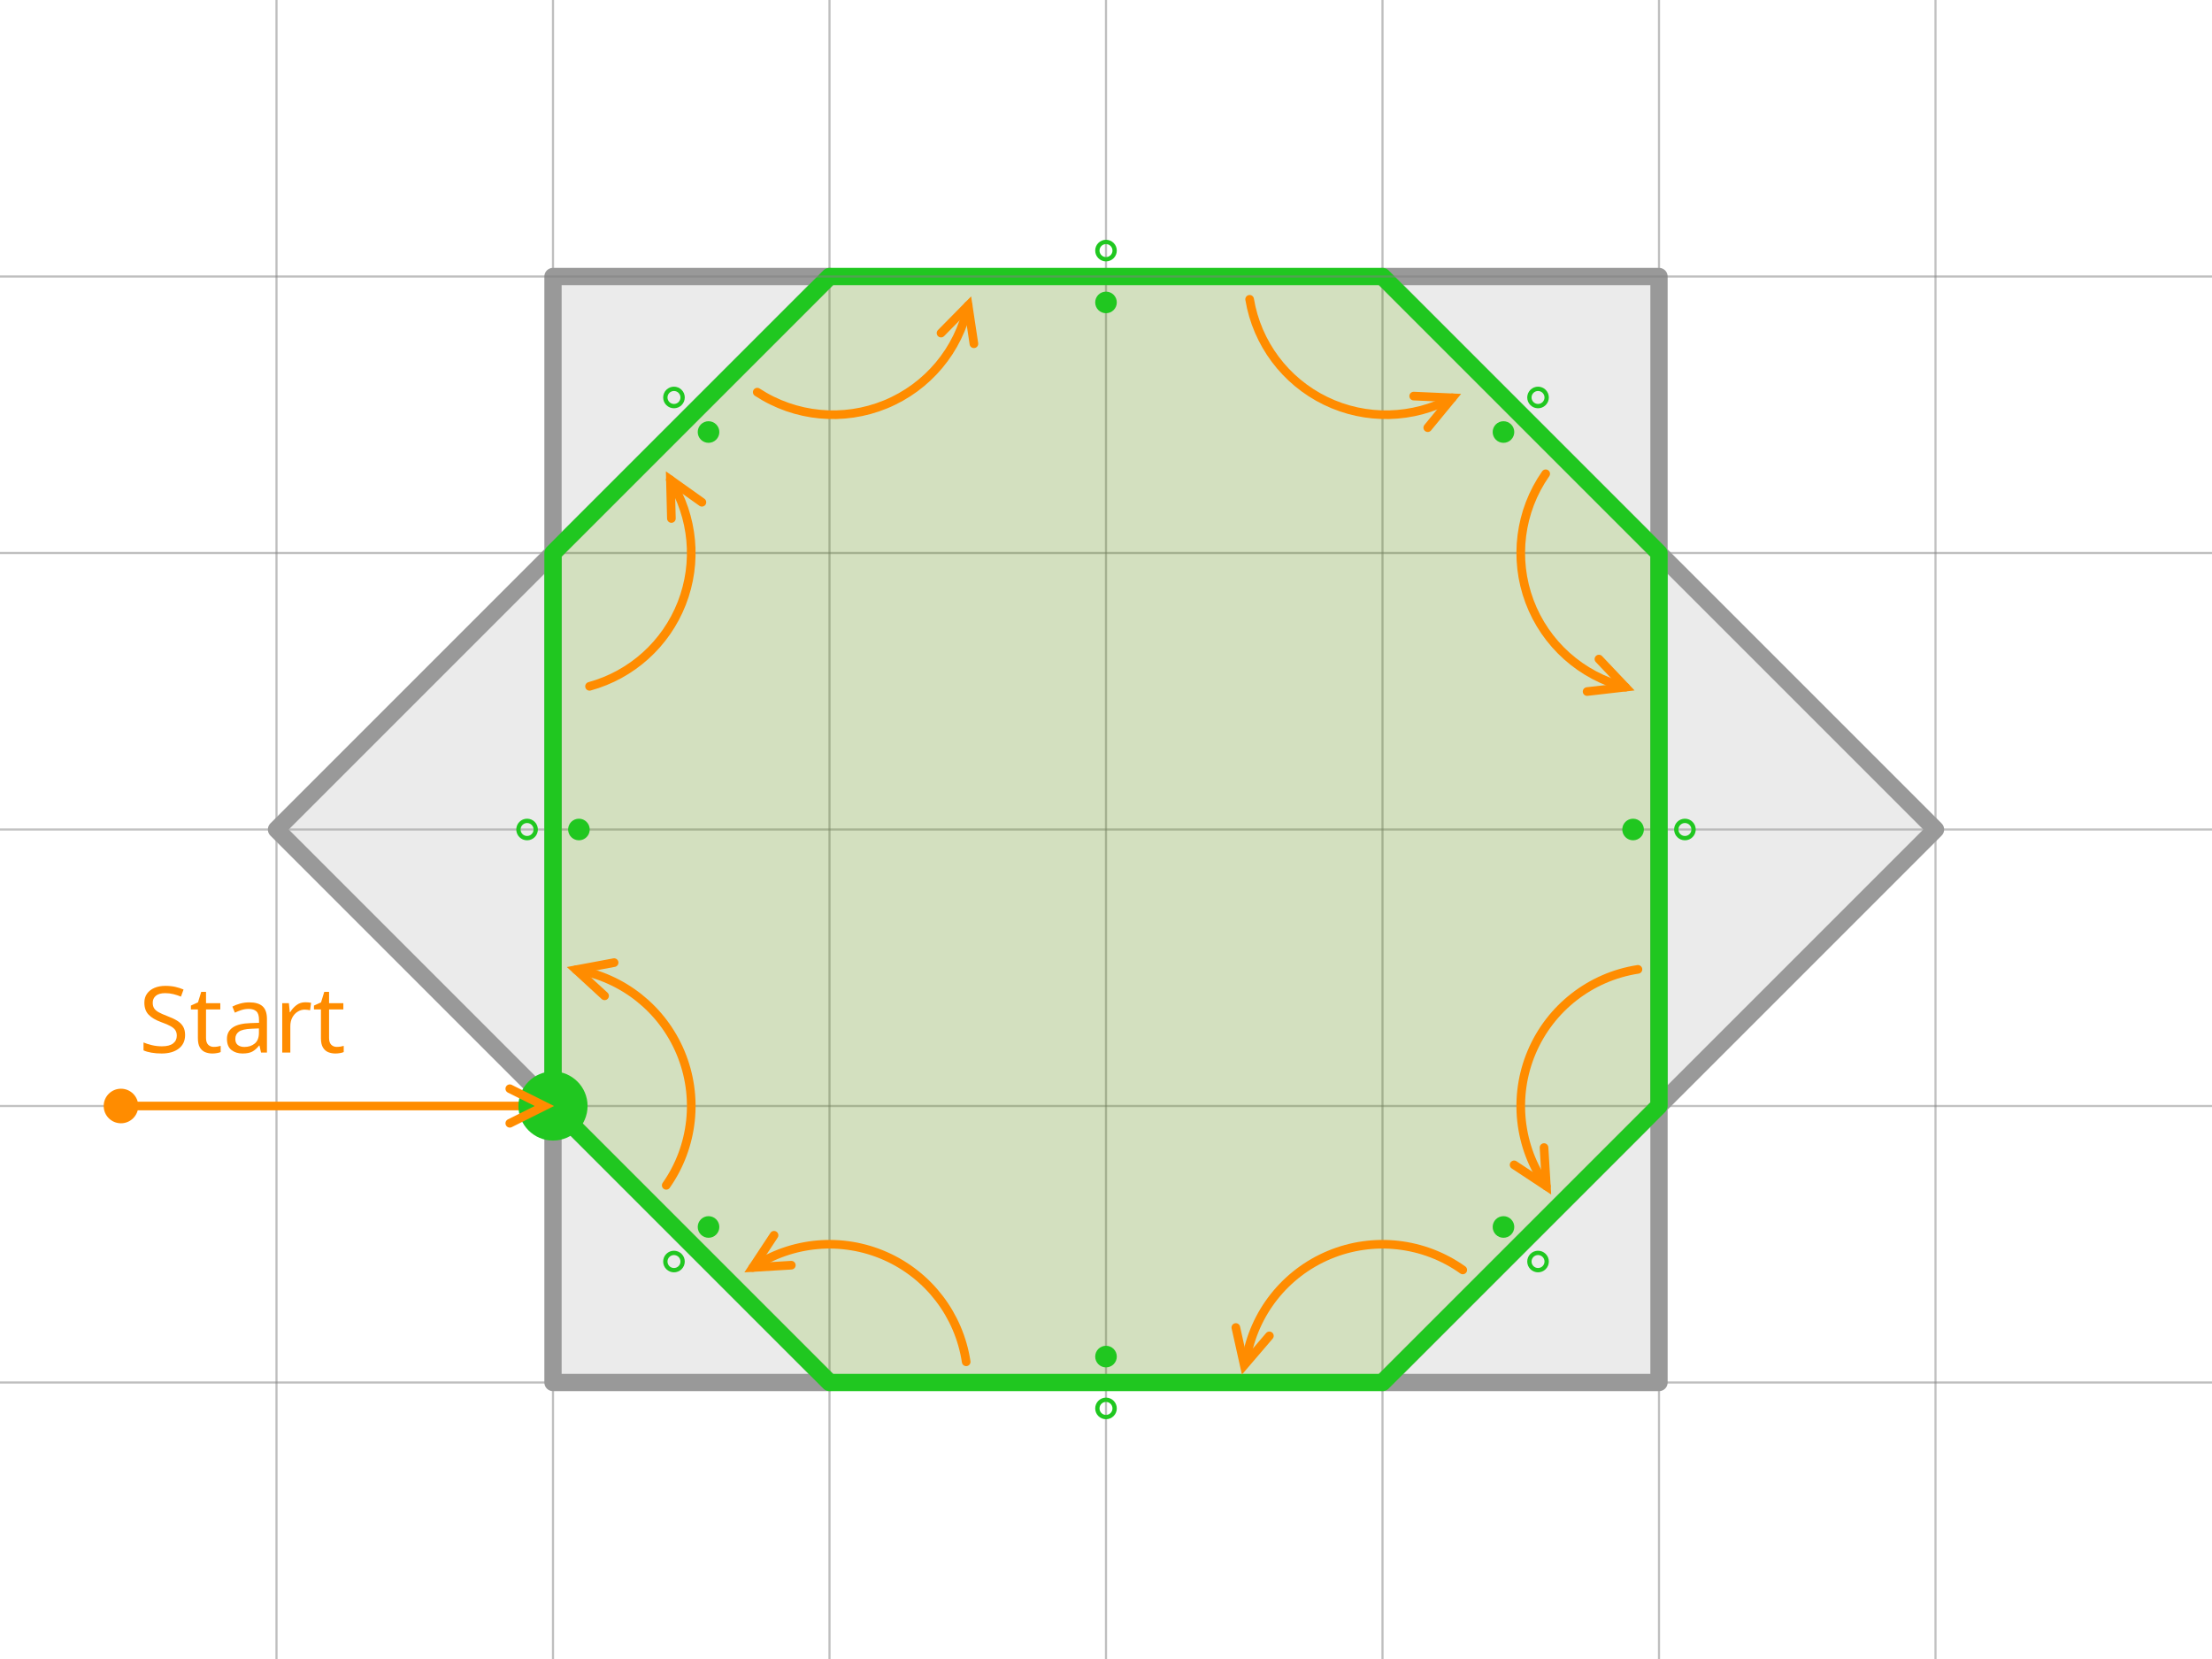
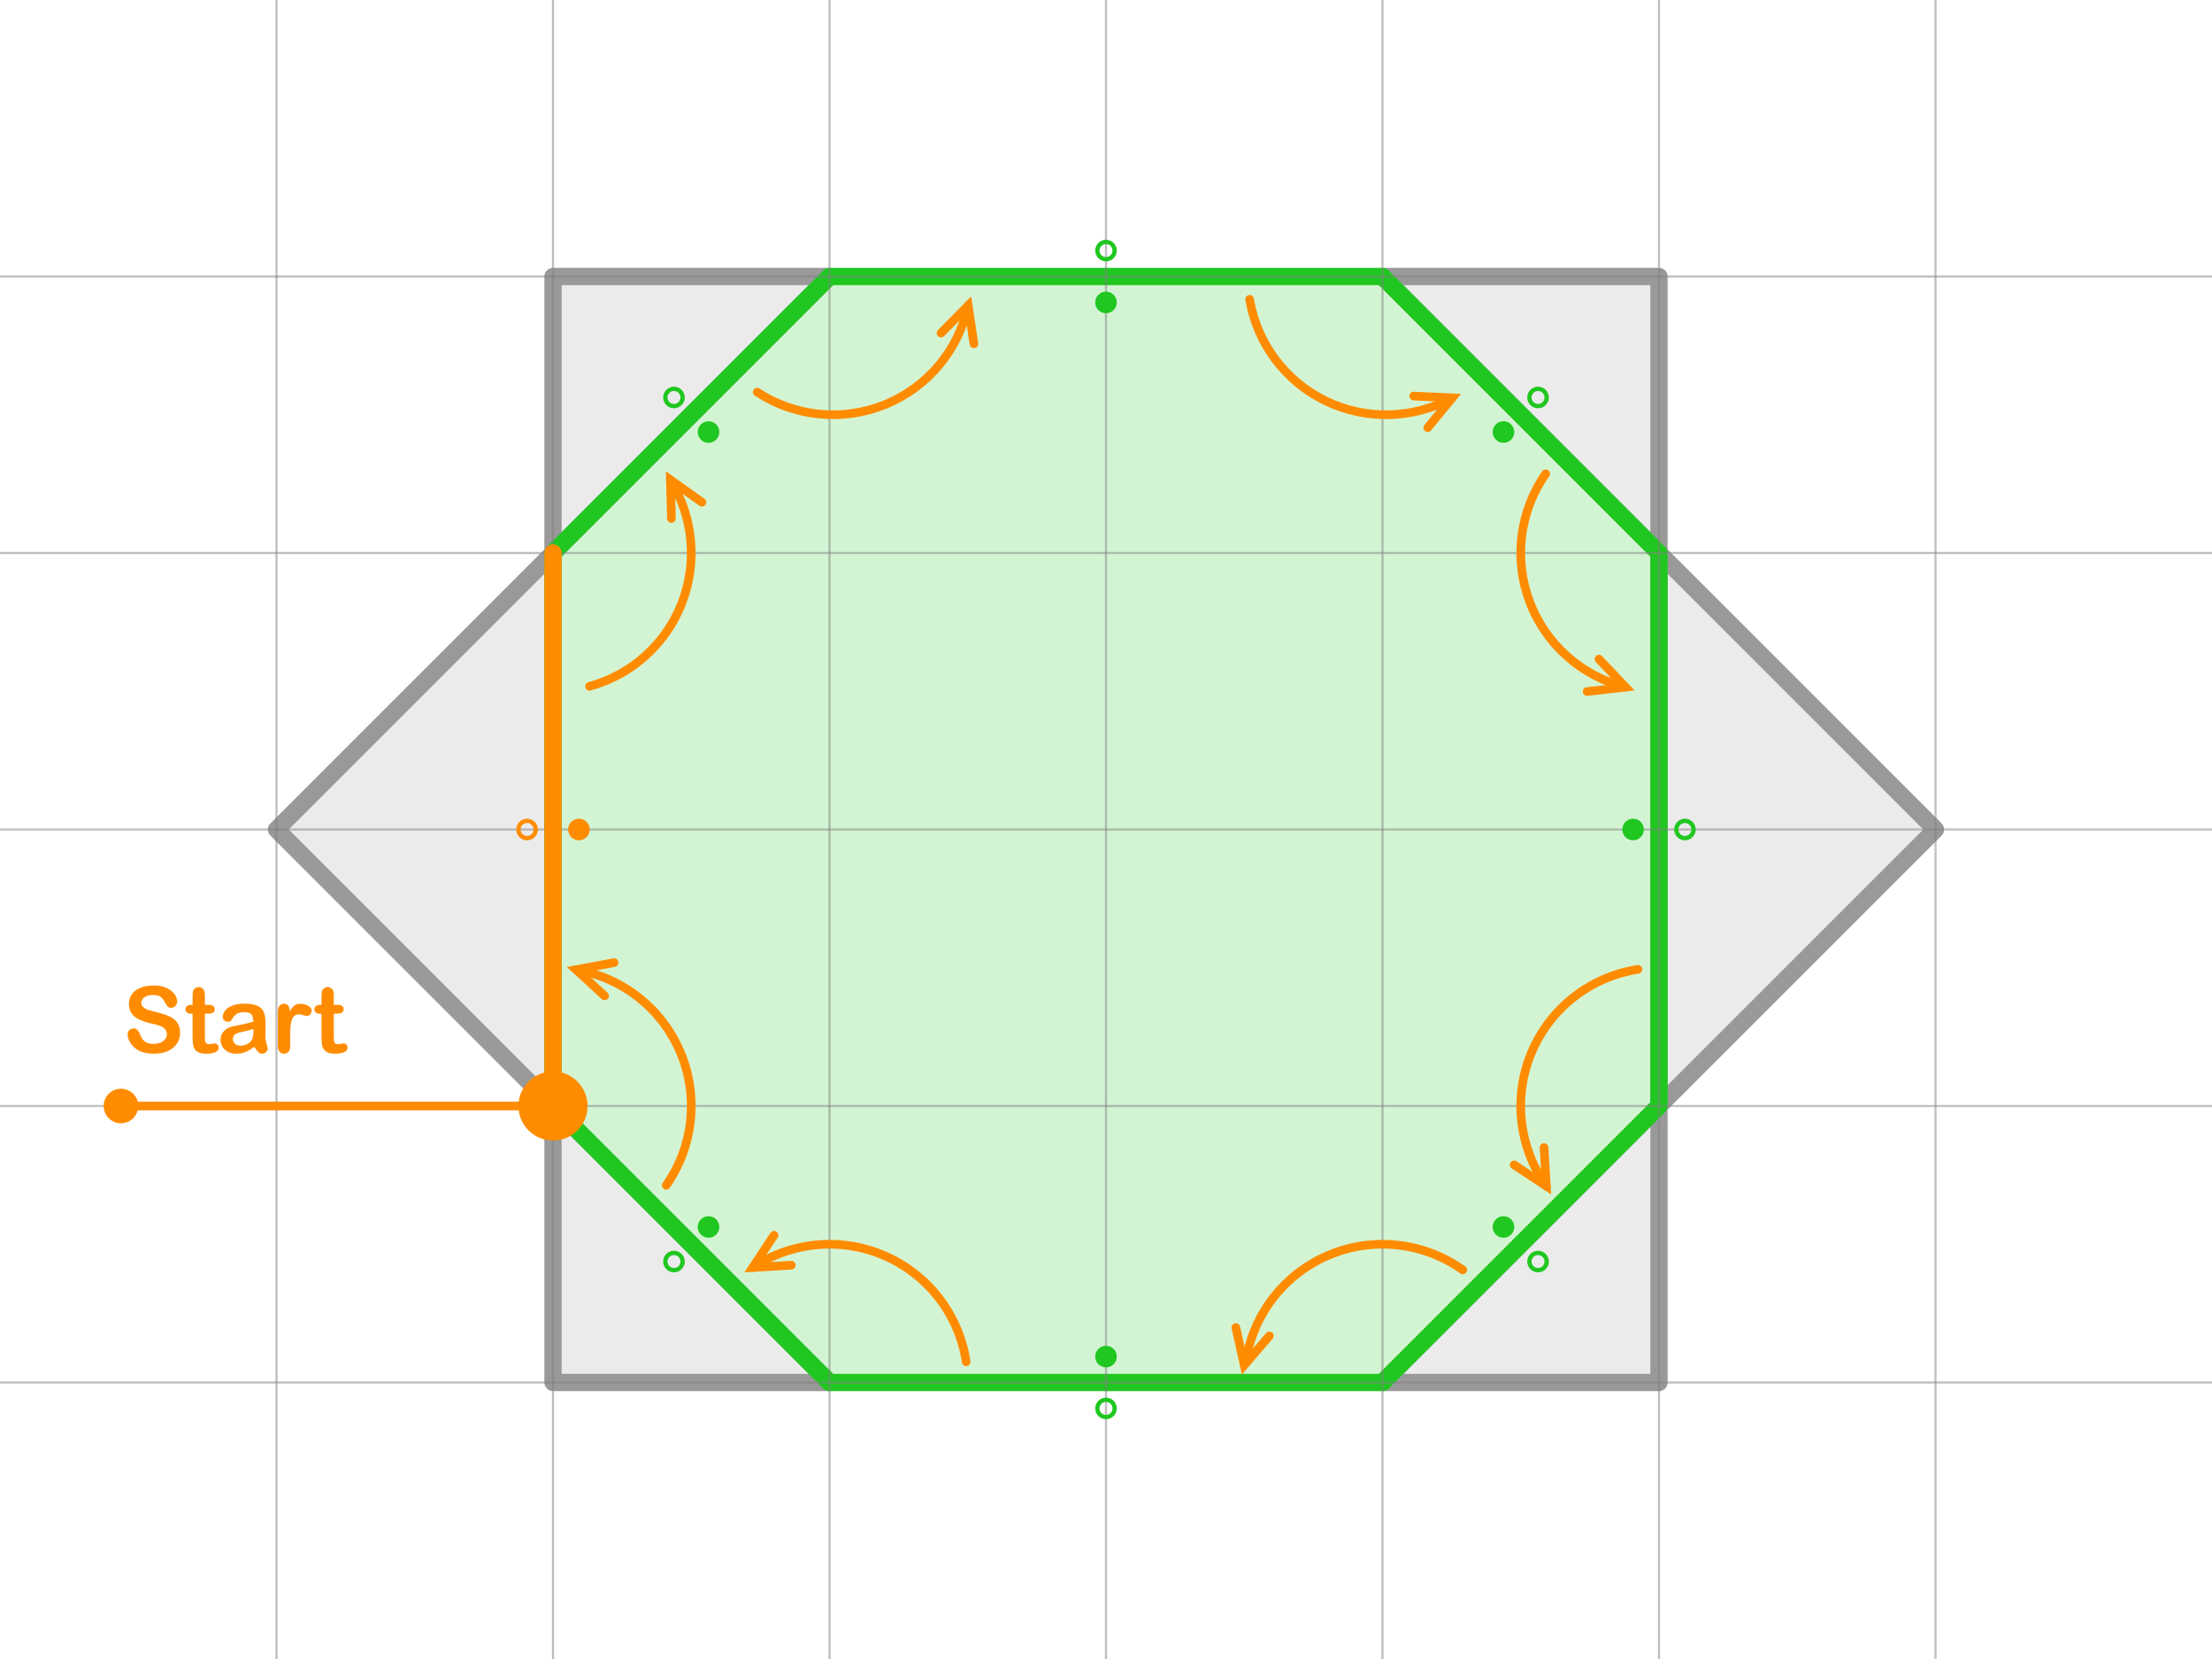
<svg xmlns="http://www.w3.org/2000/svg" width="1024" height="768" viewBox="0 0 1024 768" version="1.1" id="svg5">
  <defs id="defs2">
    </defs>
  <g id="layer1">
+     <path id="path4" style="opacity:1;fill:#999999;fill-opacity:0.196;stroke:#999999;stroke-width:8;stroke-linecap:round;stroke-linejoin:round;stroke-dasharray:none;stroke-opacity:1" d="M 256,128 V 256 L 384,128 Z m 0,128 -128,128 128,128 z m 0,256 V 640 H 384 Z M 640,128 768,256 V 128 Z M 768,256 V 512 L 896,384 Z m 0,256 -128,128 h 128 z" />
+     <path id="path1" style="fill:#1fc71f;fill-opacity:0.196;stroke:#20c720;stroke-width:8;stroke-linecap:round;stroke-linejoin:round;stroke-dasharray:none;stroke-opacity:1" d="M 384,128 256,256 V 512 L 384,640 H 640 L 768,512 V 256 L 640,128 Z" />
    <path style="fill:#000000;stroke:#808080;stroke-width:1px;stroke-linecap:butt;stroke-linejoin:miter;stroke-opacity:0.5" d="M 768,0 V 768" id="path17" />
    <path style="fill:#000000;stroke:#808080;stroke-width:1px;stroke-linecap:butt;stroke-linejoin:miter;stroke-opacity:0.5" d="M 512,0 V 768" id="path15" />
    <path style="fill:#000000;stroke:#808080;stroke-width:1px;stroke-linecap:butt;stroke-linejoin:miter;stroke-opacity:0.5" d="M 640,0 V 768" id="path16" />
    <path style="opacity:0.942;fill:#000000;stroke:#808080;stroke-width:1px;stroke-linecap:butt;stroke-linejoin:miter;stroke-opacity:0.5" d="M 896,0 V 768" id="path18" />
    <path style="fill:#000000;stroke:#808080;stroke-width:1px;stroke-linecap:butt;stroke-linejoin:miter;stroke-opacity:0.5" d="M 1024,640 H 0" id="path32" />
    <path style="fill:#000000;stroke:#808080;stroke-width:1px;stroke-linecap:butt;stroke-linejoin:miter;stroke-opacity:0.5" d="M 1024,256 H 0" id="path29" />
    <path style="opacity:0.942;fill:#000000;stroke:#808080;stroke-width:1px;stroke-linecap:butt;stroke-linejoin:miter;stroke-opacity:0.5" d="M 1024,384 H 0" id="path30" />
    <path style="opacity:0.942;fill:#000000;stroke:#808080;stroke-width:1px;stroke-linecap:butt;stroke-linejoin:miter;stroke-opacity:0.5" d="M 1024,512 H 0" id="path31" />
    <path style="fill:#000000;stroke:#808080;stroke-width:1px;stroke-linecap:butt;stroke-linejoin:miter;stroke-opacity:0.5" d="M 256,0 V 768" id="path13" />
    <path style="fill:#20c720;fill-opacity:1;stroke:#808080;stroke-width:1px;stroke-linecap:butt;stroke-linejoin:miter;stroke-opacity:0.502" d="M 128,0 V 768" id="path11" />
    <path style="fill:#000000;stroke:#808080;stroke-width:1px;stroke-linecap:butt;stroke-linejoin:miter;stroke-opacity:0.5" d="M 384,0 V 768" id="path14" />
-     <path id="path4" style="opacity:1;fill:#999999;fill-opacity:0.196;stroke:#999999;stroke-width:8;stroke-linecap:round;stroke-linejoin:round;stroke-dasharray:none;stroke-opacity:1" d="M 256,128 V 256 L 384,128 Z m 0,128 -128,128 128,128 z m 0,256 V 640 H 384 Z M 640,128 768,256 V 128 Z M 768,256 V 512 L 896,384 Z m 0,256 -128,128 h 128 z" />
-     <path id="path2" style="fill:#ff0000;fill-opacity:0.098;stroke:none;stroke-width:8;stroke-linecap:round;stroke-linejoin:round;stroke-dasharray:none;stroke-opacity:1" d="M 384,128 256,256 V 512 L 384,640 H 640 L 768,512 V 256 L 640,128 Z" />
-     <path id="path1" style="fill:#1fc71f;fill-opacity:0.196;stroke:#20c720;stroke-width:8;stroke-linecap:round;stroke-linejoin:round;stroke-dasharray:none;stroke-opacity:1" d="M 384,128 256,256 V 512 L 384,640 H 640 L 768,512 V 256 L 640,128 Z" />
    <circle style="fill:none;fill-opacity:1;stroke:#20c720;stroke-width:2;stroke-linecap:round;stroke-linejoin:round;stroke-miterlimit:16;stroke-dasharray:none;stroke-opacity:1" id="circle33" cx="512" cy="116" r="4" />
    <circle style="fill:#20c720;fill-opacity:1;stroke:#20c720;stroke-width:2;stroke-linecap:round;stroke-linejoin:round;stroke-miterlimit:16;stroke-dasharray:none;stroke-opacity:1" id="circle35" cx="512" cy="140" r="4" />
    <circle style="fill:#20c720;fill-opacity:1;stroke:#20c720;stroke-width:2;stroke-linecap:round;stroke-linejoin:round;stroke-miterlimit:16;stroke-dasharray:none;stroke-opacity:1" id="circle41" cx="-633.568" cy="169.706" r="4" transform="matrix(-0.7071068,-0.7071068,-0.7071068,0.7071068,0,0)" />
    <circle style="fill:none;fill-opacity:1;stroke:#20c720;stroke-width:2;stroke-linecap:round;stroke-linejoin:round;stroke-miterlimit:16;stroke-dasharray:none;stroke-opacity:1" id="circle43" cx="-633.568" cy="192.333" r="4" transform="matrix(-0.7071068,-0.7071068,-0.7071068,0.7071068,0,0)" />
-     <circle style="fill:none;fill-opacity:1;stroke:#20c720;stroke-width:2;stroke-linecap:round;stroke-linejoin:round;stroke-miterlimit:16;stroke-dasharray:none;stroke-opacity:1" id="circle49" cx="-384" cy="244" r="4" transform="rotate(-90)" />
-     <circle style="fill:#20c720;fill-opacity:1;stroke:#20c720;stroke-width:2;stroke-linecap:round;stroke-linejoin:round;stroke-miterlimit:16;stroke-dasharray:none;stroke-opacity:1" id="circle51" cx="-384" cy="268" r="4" transform="rotate(-90)" />
+     <circle style="fill:none;fill-opacity:1;stroke:#ff8c00;stroke-width:2;stroke-linecap:round;stroke-linejoin:round;stroke-miterlimit:16;stroke-dasharray:none;stroke-opacity:1" id="circle49" cx="-384" cy="244" r="4" transform="rotate(-90)" />
+     <circle style="fill:#ff8c00;fill-opacity:1;stroke:#ff8c00;stroke-width:2;stroke-linecap:round;stroke-linejoin:round;stroke-miterlimit:16;stroke-dasharray:none;stroke-opacity:1" id="circle51" cx="-384" cy="268" r="4" transform="rotate(-90)" />
    <circle style="fill:none;fill-opacity:1;stroke:#20c720;stroke-width:2;stroke-linecap:round;stroke-linejoin:round;stroke-miterlimit:16;stroke-dasharray:none;stroke-opacity:1" id="circle61" cx="-384" cy="-780" r="4" transform="matrix(0,-1,-1,0,0,0)" />
    <circle style="fill:#20c720;fill-opacity:1;stroke:#20c720;stroke-width:2;stroke-linecap:round;stroke-linejoin:round;stroke-miterlimit:16;stroke-dasharray:none;stroke-opacity:1" id="circle63" cx="-384" cy="-756" r="4" transform="matrix(0,-1,-1,0,0,0)" />
    <circle style="fill:#20c720;fill-opacity:1;stroke:#20c720;stroke-width:2;stroke-linecap:round;stroke-linejoin:round;stroke-miterlimit:16;stroke-dasharray:none;stroke-opacity:1" id="circle90" cx="90.51" cy="-373.352" r="4" transform="matrix(0.7071068,-0.7071068,-0.7071068,-0.7071068,0,0)" />
    <circle style="fill:none;fill-opacity:1;stroke:#20c720;stroke-width:2;stroke-linecap:round;stroke-linejoin:round;stroke-miterlimit:16;stroke-dasharray:none;stroke-opacity:1" id="circle92" cx="90.51" cy="-350.725" r="4" transform="matrix(0.7071068,-0.7071068,-0.7071068,-0.7071068,0,0)" />
    <circle style="fill:#20c720;fill-opacity:1;stroke:#20c720;stroke-width:2;stroke-linecap:round;stroke-linejoin:round;stroke-miterlimit:16;stroke-dasharray:none;stroke-opacity:1" id="circle102" cx="633.568" cy="350.725" r="4" transform="matrix(0.7071068,0.7071068,0.7071068,-0.7071068,0,0)" />
    <circle style="fill:none;fill-opacity:1;stroke:#20c720;stroke-width:2;stroke-linecap:round;stroke-linejoin:round;stroke-miterlimit:16;stroke-dasharray:none;stroke-opacity:1" id="circle104" cx="633.568" cy="373.352" r="4" transform="matrix(0.7071068,0.7071068,0.7071068,-0.7071068,0,0)" />
    <circle style="fill:none;fill-opacity:1;stroke:#20c720;stroke-width:2;stroke-linecap:round;stroke-linejoin:round;stroke-miterlimit:16;stroke-dasharray:none;stroke-opacity:1" id="circle114" cx="90.51" cy="-916.41" r="4" transform="matrix(0.7071068,-0.7071068,-0.7071068,-0.7071068,0,0)" />
    <circle style="fill:#20c720;fill-opacity:1;stroke:#20c720;stroke-width:2;stroke-linecap:round;stroke-linejoin:round;stroke-miterlimit:16;stroke-dasharray:none;stroke-opacity:1" id="circle116" cx="90.51" cy="-893.783" r="4" transform="matrix(0.7071068,-0.7071068,-0.7071068,-0.7071068,0,0)" />
    <circle style="fill:#20c720;fill-opacity:1;stroke:#20c720;stroke-width:2;stroke-linecap:round;stroke-linejoin:round;stroke-miterlimit:16;stroke-dasharray:none;stroke-opacity:1" id="circle122" cx="512" cy="628" r="4" />
    <circle style="fill:none;fill-opacity:1;stroke:#20c720;stroke-width:2;stroke-linecap:round;stroke-linejoin:round;stroke-miterlimit:16;stroke-dasharray:none;stroke-opacity:1" id="circle124" cx="512" cy="652" r="4" />
    <path style="fill:#000000;stroke:#808080;stroke-width:1px;stroke-linecap:butt;stroke-linejoin:miter;stroke-opacity:0.5" d="M 1024,128 H 0" id="path7" />
    <path style="opacity:1;fill:none;fill-opacity:0.196;stroke:#ff8c00;stroke-width:4;stroke-linecap:round;stroke-linejoin:round;stroke-miterlimit:16;stroke-dasharray:none;stroke-opacity:1" id="path8" d="m 310.279,222.091 a 64,64 0 0 1 5.332,57.2 64,64 0 0 1 -42.699,38.433" />
    <path style="opacity:1;fill:none;fill-opacity:0.196;stroke:#ff8c00;stroke-width:4;stroke-linecap:round;stroke-linejoin:round;stroke-miterlimit:16;stroke-dasharray:none;stroke-opacity:1" id="path9" d="m 448.187,141.447 a 64,64 0 0 1 -38.263,45.757 64,64 0 0 1 -59.377,-5.668" />
    <path style="opacity:1;fill:none;fill-opacity:0.196;stroke:#ff8c00;stroke-width:4;stroke-linecap:round;stroke-linejoin:round;stroke-miterlimit:16;stroke-dasharray:none;stroke-opacity:1" id="path10" d="m 672.309,184.159 a 64,64 0 0 1 -58.674,1.4 64,64 0 0 1 -35.144,-47.005" />
    <path style="opacity:1;fill:none;fill-opacity:0.196;stroke:#ff8c00;stroke-width:4;stroke-linecap:round;stroke-linejoin:round;stroke-miterlimit:16;stroke-dasharray:none;stroke-opacity:1" id="path12" d="m 752.489,318.092 a 64,64 0 0 1 -44.434,-39.673 64,64 0 0 1 7.495,-59.094" />
    <path style="opacity:1;fill:none;fill-opacity:0.196;stroke:#ff8c00;stroke-width:4;stroke-linecap:round;stroke-linejoin:round;stroke-miterlimit:16;stroke-dasharray:none;stroke-opacity:1" id="path19" d="M 715.849,549.098 A 64,64 0 0 1 709.048,487.088 64,64 0 0 1 758.255,448.746" />
    <path style="opacity:1;fill:none;fill-opacity:0.196;stroke:#ff8c00;stroke-width:4;stroke-linecap:round;stroke-linejoin:round;stroke-miterlimit:16;stroke-dasharray:none;stroke-opacity:1" id="path20" d="m 576.832,629.716 a 64,64 0 0 1 38.54,-48.788 64,64 0 0 1 61.783,6.961" />
    <path style="opacity:1;fill:none;fill-opacity:0.196;stroke:#ff8c00;stroke-width:4;stroke-linecap:round;stroke-linejoin:round;stroke-miterlimit:16;stroke-dasharray:none;stroke-opacity:1" id="path21" d="m 348.469,586.769 a 64,64 0 0 1 61.394,-5.31 64,64 0 0 1 37.416,48.964" />
    <path style="opacity:1;fill:none;fill-opacity:0.196;stroke:#ff8c00;stroke-width:4;stroke-linecap:round;stroke-linejoin:round;stroke-miterlimit:16;stroke-dasharray:none;stroke-opacity:1" id="path22" d="m 266.706,448.902 a 64,64 0 0 1 48.348,38.427 64,64 0 0 1 -6.643,61.401" />
    <path style="fill:none;stroke:#ff8c00;stroke-width:4;stroke-linecap:round;stroke-linejoin:miter;stroke-dasharray:none;stroke-opacity:1" d="m 324.934,232.511 -14.575,-10.371 0.448,17.883" id="path23" />
    <path style="fill:none;stroke:#ff8c00;stroke-width:4;stroke-linecap:round;stroke-linejoin:miter;stroke-dasharray:none;stroke-opacity:1" d="m 450.851,159.136 -2.664,-17.689 -12.553,12.745" id="path24" />
    <path style="fill:none;stroke:#ff8c00;stroke-width:4;stroke-linecap:round;stroke-linejoin:miter;stroke-dasharray:none;stroke-opacity:1" d="m 660.946,197.976 11.363,-13.816 -17.871,-0.801" id="path25" />
    <path style="fill:none;stroke:#ff8c00;stroke-width:4;stroke-linecap:round;stroke-linejoin:miter;stroke-dasharray:none;stroke-opacity:1" d="m 734.718,320.137 17.771,-2.045 -12.299,-12.99" id="path26" />
    <path style="fill:none;stroke:#ff8c00;stroke-width:4;stroke-linecap:round;stroke-linejoin:miter;stroke-dasharray:none;stroke-opacity:1" d="m 700.921,539.242 14.928,9.856 -1.072,-17.856" id="path27" />
    <path style="fill:none;stroke:#ff8c00;stroke-width:4;stroke-linecap:round;stroke-linejoin:miter;stroke-dasharray:none;stroke-opacity:1" d="M 572.108,614.54 576,632 587.633,618.411" id="path28" />
    <path style="fill:none;stroke:#ff8c00;stroke-width:4;stroke-linecap:round;stroke-linejoin:miter;stroke-dasharray:none;stroke-opacity:1" d="m 358.326,571.841 -9.856,14.928 17.856,-1.072" id="path33" />
    <path style="fill:none;stroke:#ff8c00;stroke-width:4;stroke-linecap:round;stroke-linejoin:miter;stroke-dasharray:none;stroke-opacity:1" d="m 284.291,445.622 -17.585,3.28 13.175,12.1" id="path34" />
-     <text xml:space="preserve" style="font-style:normal;font-variant:normal;font-weight:normal;font-stretch:normal;font-size:42.667px;line-height:1.25;font-family:'Arial Rounded MT Bold';-inkscape-font-specification:'Arial Rounded MT Bold, ';word-spacing:0px;direction:rtl;fill:#ff8c00;fill-opacity:1" x="160.052" y="487.271" id="text34">
-       <tspan id="tspan34" x="160.052" y="487.271" style="font-size:42.667px;fill:#ff8c00;fill-opacity:1">Start</tspan>
-     </text>
+     <path d="m 83.365,478.104 q 0,2.771 -1.438,4.979 -1.417,2.208 -4.167,3.458 -2.75,1.25 -6.521,1.25 -4.521,0 -7.458,-1.708 -2.083,-1.229 -3.396,-3.271 -1.292,-2.062 -1.292,-4 0,-1.125 0.771,-1.917 0.792,-0.812 2,-0.812 0.979,0 1.646,0.625 0.688,0.625 1.167,1.854 0.583,1.458 1.25,2.438 0.688,0.979 1.917,1.625 1.229,0.625 3.229,0.625 2.75,0 4.458,-1.271 1.729,-1.292 1.729,-3.208 0,-1.521 -0.938,-2.458 -0.917,-0.958 -2.396,-1.458 -1.458,-0.5 -3.917,-1.062 -3.292,-0.771 -5.521,-1.792 -2.208,-1.042 -3.521,-2.812 -1.292,-1.792 -1.292,-4.438 0,-2.521 1.375,-4.479 1.375,-1.958 3.979,-3 2.604,-1.062 6.125,-1.062 2.813,0 4.854,0.708 2.063,0.688 3.417,1.854 1.354,1.146 1.979,2.417 0.625,1.271 0.625,2.479 0,1.104 -0.792,2 -0.771,0.875 -1.938,0.875 -1.063,0 -1.625,-0.521 -0.542,-0.542 -1.188,-1.75 -0.833,-1.729 -2,-2.688 -1.167,-0.979 -3.75,-0.979 -2.396,0 -3.875,1.062 -1.458,1.042 -1.458,2.521 0,0.917 0.5,1.583 0.5,0.667 1.375,1.146 0.875,0.479 1.771,0.75 0.896,0.271 2.958,0.792 2.583,0.604 4.667,1.333 2.104,0.729 3.563,1.771 1.479,1.042 2.292,2.646 0.833,1.583 0.833,3.896 z m 5.167,-12.938 h 0.625 v -3.417 q 0,-1.375 0.062,-2.146 0.083,-0.792 0.417,-1.354 0.333,-0.583 0.958,-0.938 0.625,-0.375 1.396,-0.375 1.083,0 1.958,0.812 0.583,0.542 0.729,1.333 0.167,0.771 0.167,2.208 v 3.875 h 2.083 q 1.208,0 1.833,0.583 0.646,0.562 0.646,1.458 0,1.146 -0.917,1.604 -0.896,0.458 -2.583,0.458 h -1.062 v 10.458 q 0,1.333 0.083,2.062 0.104,0.708 0.5,1.167 0.417,0.438 1.333,0.438 0.5,0 1.354,-0.167 0.854,-0.188 1.333,-0.188 0.687,0 1.229,0.562 0.562,0.542 0.562,1.354 0,1.375 -1.5,2.104 -1.5,0.729 -4.313,0.729 -2.667,0 -4.042,-0.896 -1.375,-0.896 -1.813,-2.479 -0.417,-1.583 -0.417,-4.229 v -10.917 h -0.75 q -1.229,0 -1.875,-0.583 -0.646,-0.583 -0.646,-1.479 0,-0.896 0.667,-1.458 0.688,-0.583 1.979,-0.583 z m 29.167,19.417 q -2.062,1.604 -4,2.417 -1.917,0.792 -4.312,0.792 -2.188,0 -3.854,-0.854 -1.646,-0.875 -2.542,-2.354 -0.896,-1.479 -0.896,-3.208 0,-2.333 1.479,-3.979 1.479,-1.646 4.063,-2.208 0.542,-0.125 2.688,-0.562 2.146,-0.438 3.667,-0.792 1.542,-0.375 3.333,-0.896 -0.104,-2.25 -0.917,-3.292 -0.792,-1.062 -3.313,-1.062 -2.167,0 -3.271,0.604 -1.083,0.604 -1.875,1.812 -0.771,1.208 -1.104,1.604 -0.312,0.375 -1.375,0.375 -0.958,0 -1.667,-0.604 -0.688,-0.625 -0.688,-1.583 0,-1.5 1.062,-2.917 1.062,-1.417 3.312,-2.333 2.25,-0.917 5.604,-0.917 3.75,0 5.896,0.896 2.146,0.875 3.021,2.792 0.896,1.917 0.896,5.083 0,2 -0.021,3.396 0,1.396 -0.021,3.104 0,1.604 0.521,3.354 0.542,1.729 0.542,2.229 0,0.875 -0.833,1.604 -0.812,0.708 -1.854,0.708 -0.875,0 -1.729,-0.812 -0.854,-0.833 -1.813,-2.396 z m -0.375,-8.229 q -1.25,0.458 -3.646,0.979 -2.375,0.5 -3.292,0.75 -0.917,0.229 -1.75,0.938 -0.833,0.688 -0.833,1.938 0,1.292 0.979,2.208 0.979,0.896 2.562,0.896 1.688,0 3.104,-0.729 1.438,-0.75 2.104,-1.917 0.771,-1.292 0.771,-4.25 z m 17,3.229 v 4.75 q 0,1.729 -0.812,2.604 -0.812,0.854 -2.062,0.854 -1.229,0 -2.021,-0.875 -0.792,-0.875 -0.792,-2.583 V 468.5 q 0,-3.833 2.771,-3.833 1.417,0 2.042,0.896 0.625,0.896 0.688,2.646 1.021,-1.75 2.083,-2.646 1.083,-0.896 2.875,-0.896 1.792,0 3.479,0.896 1.688,0.896 1.688,2.375 0,1.042 -0.729,1.729 -0.708,0.667 -1.542,0.667 -0.312,0 -1.521,-0.375 -1.188,-0.396 -2.104,-0.396 -1.25,0 -2.042,0.667 -0.792,0.646 -1.229,1.938 -0.438,1.292 -0.604,3.083 -0.167,1.771 -0.167,4.333 z m 13.875,-14.417 h 0.625 v -3.417 q 0,-1.375 0.062,-2.146 0.083,-0.792 0.417,-1.354 0.333,-0.583 0.958,-0.938 0.625,-0.375 1.396,-0.375 1.083,0 1.958,0.812 0.583,0.542 0.729,1.333 0.167,0.771 0.167,2.208 v 3.875 h 2.083 q 1.208,0 1.833,0.583 0.646,0.562 0.646,1.458 0,1.146 -0.917,1.604 -0.896,0.458 -2.583,0.458 h -1.062 v 10.458 q 0,1.333 0.083,2.062 0.104,0.708 0.5,1.167 0.417,0.438 1.333,0.438 0.5,0 1.354,-0.167 0.854,-0.188 1.333,-0.188 0.688,0 1.229,0.562 0.562,0.542 0.562,1.354 0,1.375 -1.5,2.104 -1.5,0.729 -4.313,0.729 -2.667,0 -4.042,-0.896 -1.375,-0.896 -1.812,-2.479 -0.417,-1.583 -0.417,-4.229 v -10.917 h -0.75 q -1.229,0 -1.875,-0.583 -0.646,-0.583 -0.646,-1.479 0,-0.896 0.667,-1.458 0.688,-0.583 1.979,-0.583 z" id="text34" style="font-size:42.667px;line-height:1.25;font-family:'Arial Rounded MT Bold';-inkscape-font-specification:'Arial Rounded MT Bold, ';word-spacing:0px;direction:rtl;fill:#ff8c00" aria-label="Start" />
+     <circle style="opacity:1;fill:#ff8c00;fill-opacity:1;stroke:none;stroke-width:4;stroke-linecap:round;stroke-linejoin:round;stroke-miterlimit:16;stroke-dasharray:none;stroke-opacity:1" id="circle37" cx="256" cy="512" r="16" />
+     <circle style="opacity:1;fill:#ff8c00;fill-opacity:1;stroke:none;stroke-width:4;stroke-linecap:round;stroke-linejoin:round;stroke-miterlimit:16;stroke-dasharray:none;stroke-opacity:1" id="path37" cx="56" cy="512" r="8" />
    <path style="fill:none;stroke:#ff8c00;stroke-width:4;stroke-linecap:round;stroke-linejoin:miter;stroke-dasharray:none;stroke-opacity:1" d="M 252,512 H 56" id="path35" />
-     <circle style="opacity:1;fill:#20c720;fill-opacity:1;stroke:none;stroke-width:4;stroke-linecap:round;stroke-linejoin:round;stroke-miterlimit:16;stroke-dasharray:none;stroke-opacity:1" id="circle37" cx="256" cy="512" r="16" />
-     <path style="fill:none;stroke:#ff8c00;stroke-width:4;stroke-linecap:round;stroke-linejoin:miter;stroke-dasharray:none;stroke-opacity:1" d="m 236,504 16,8 -16,8" id="path36" />
-     <circle style="opacity:1;fill:#ff8c00;fill-opacity:1;stroke:none;stroke-width:4;stroke-linecap:round;stroke-linejoin:round;stroke-miterlimit:16;stroke-dasharray:none;stroke-opacity:1" id="path37" cx="56" cy="512" r="8" />
+     <path style="fill:none;stroke:#ff8c00;stroke-width:8;stroke-linecap:round;stroke-linejoin:miter;stroke-opacity:1;stroke-dasharray:none" d="M 256,256 V 512" id="path2" />
  </g>
</svg>
